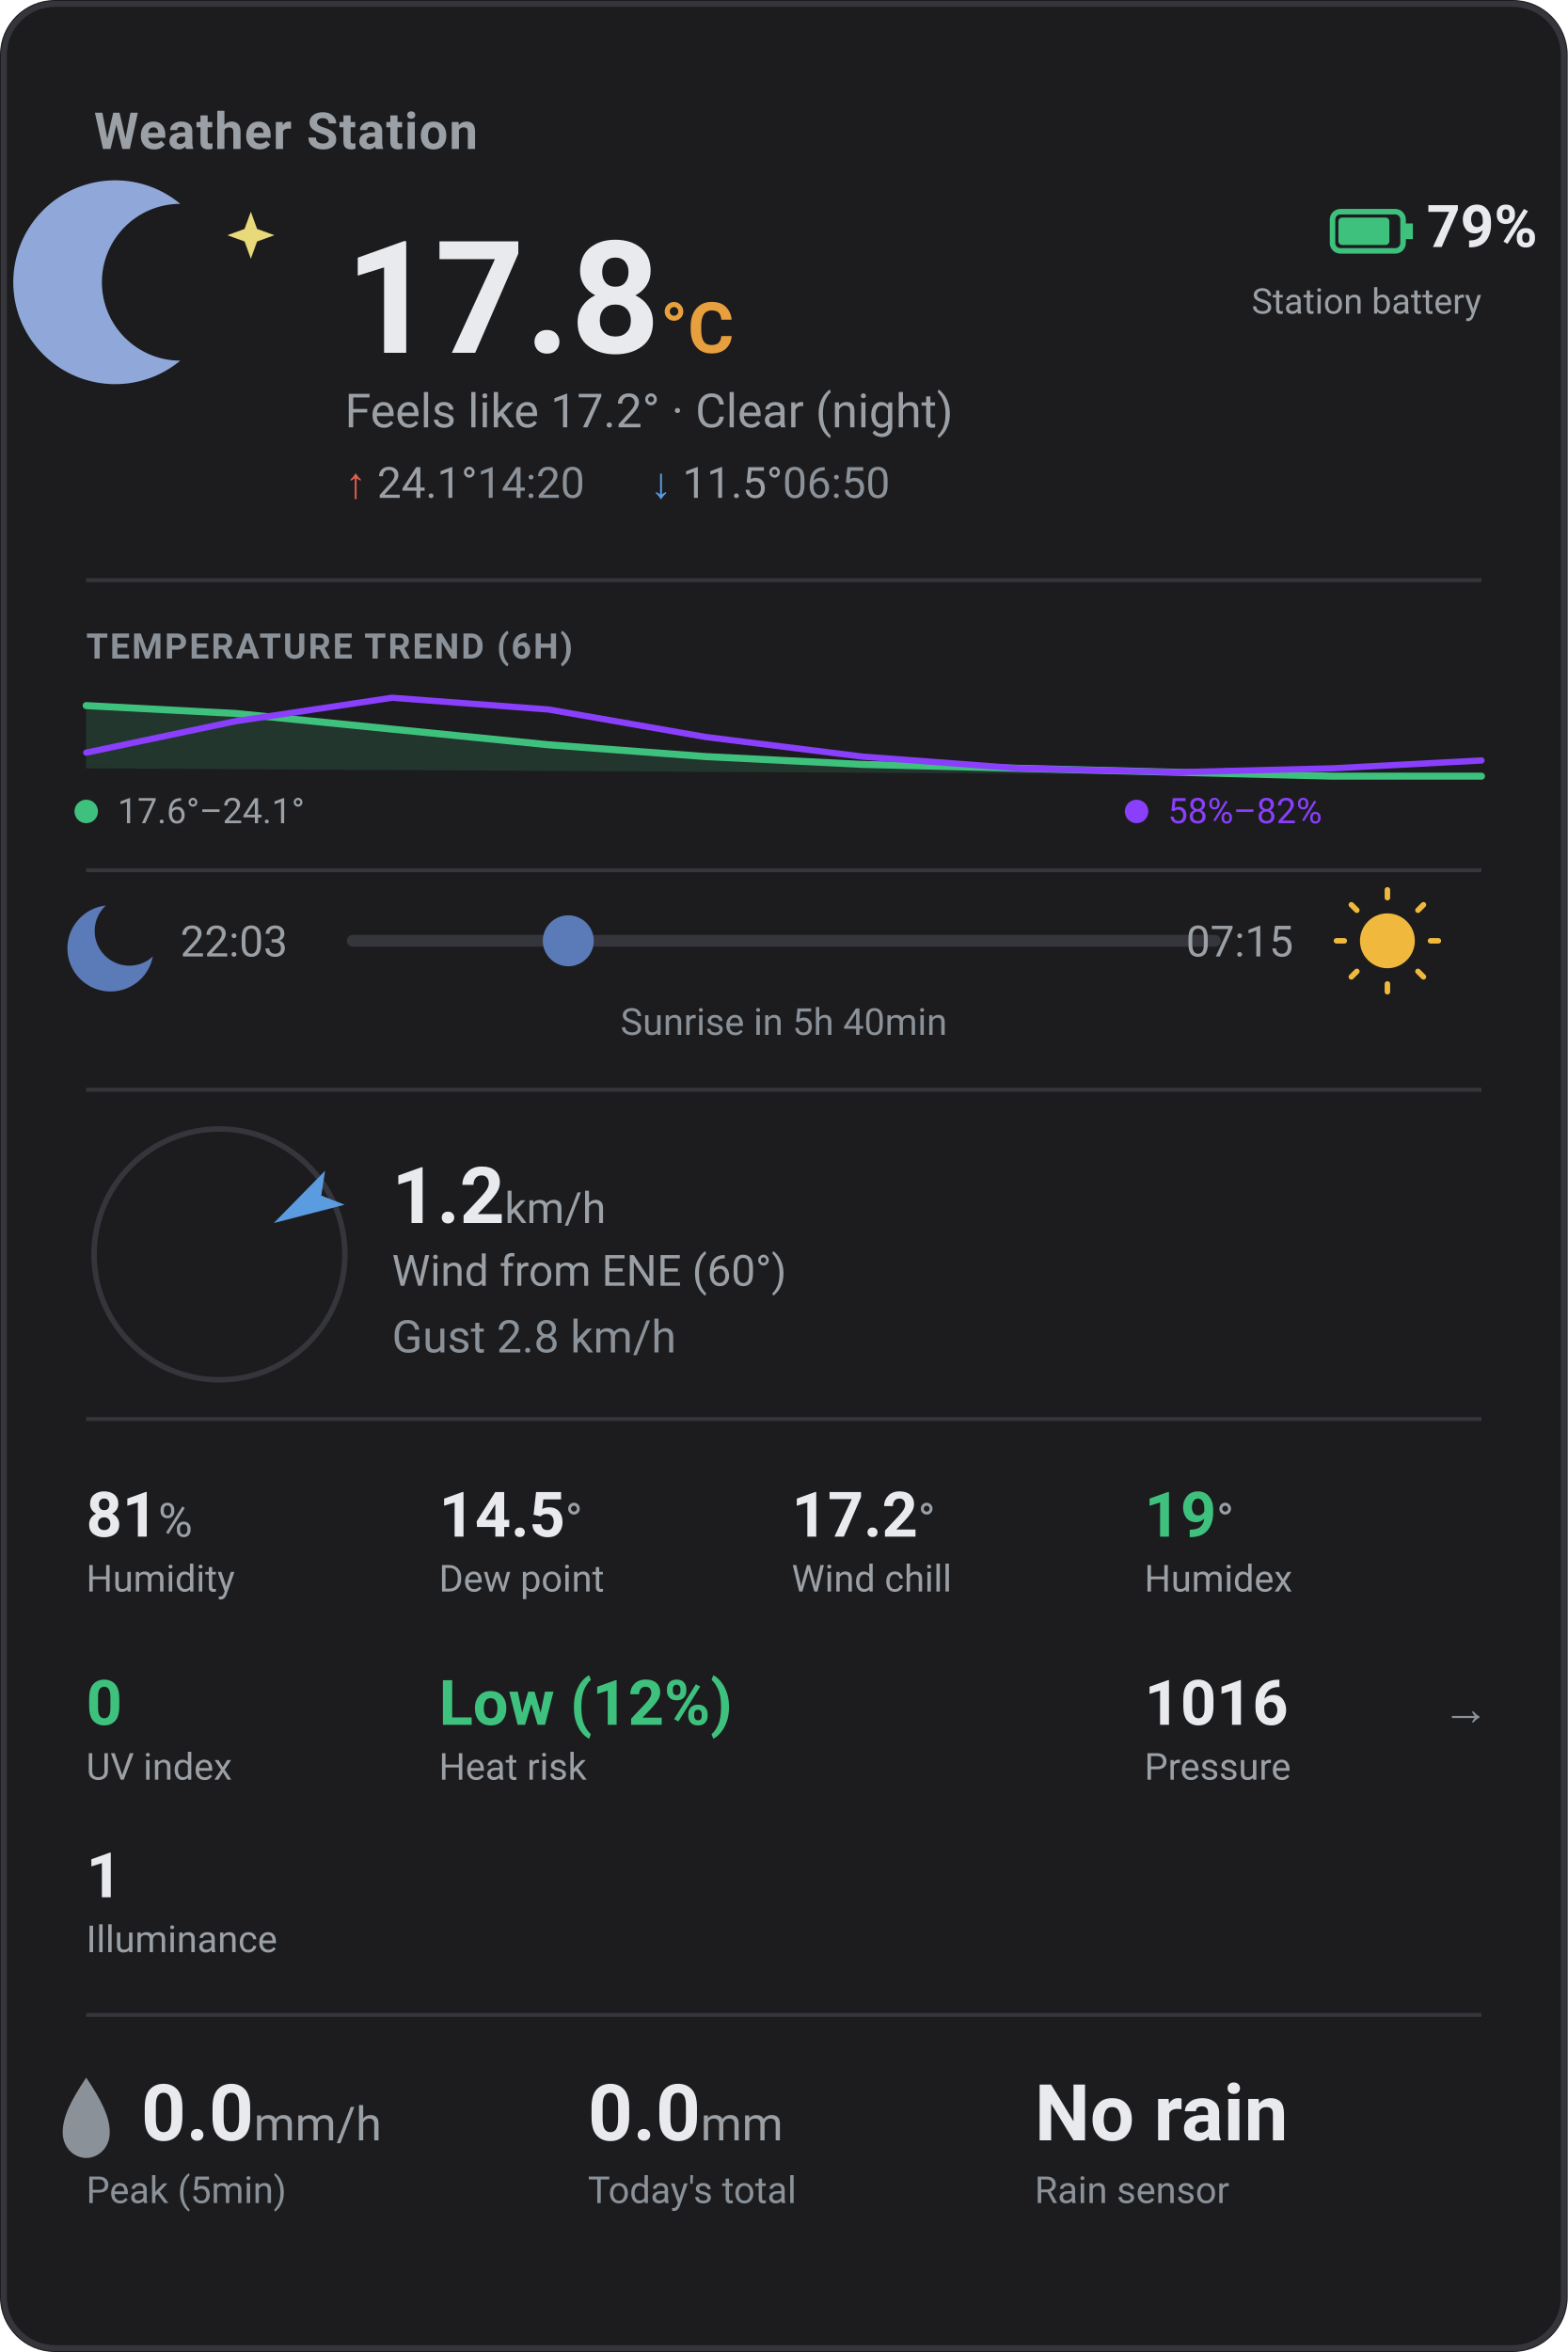
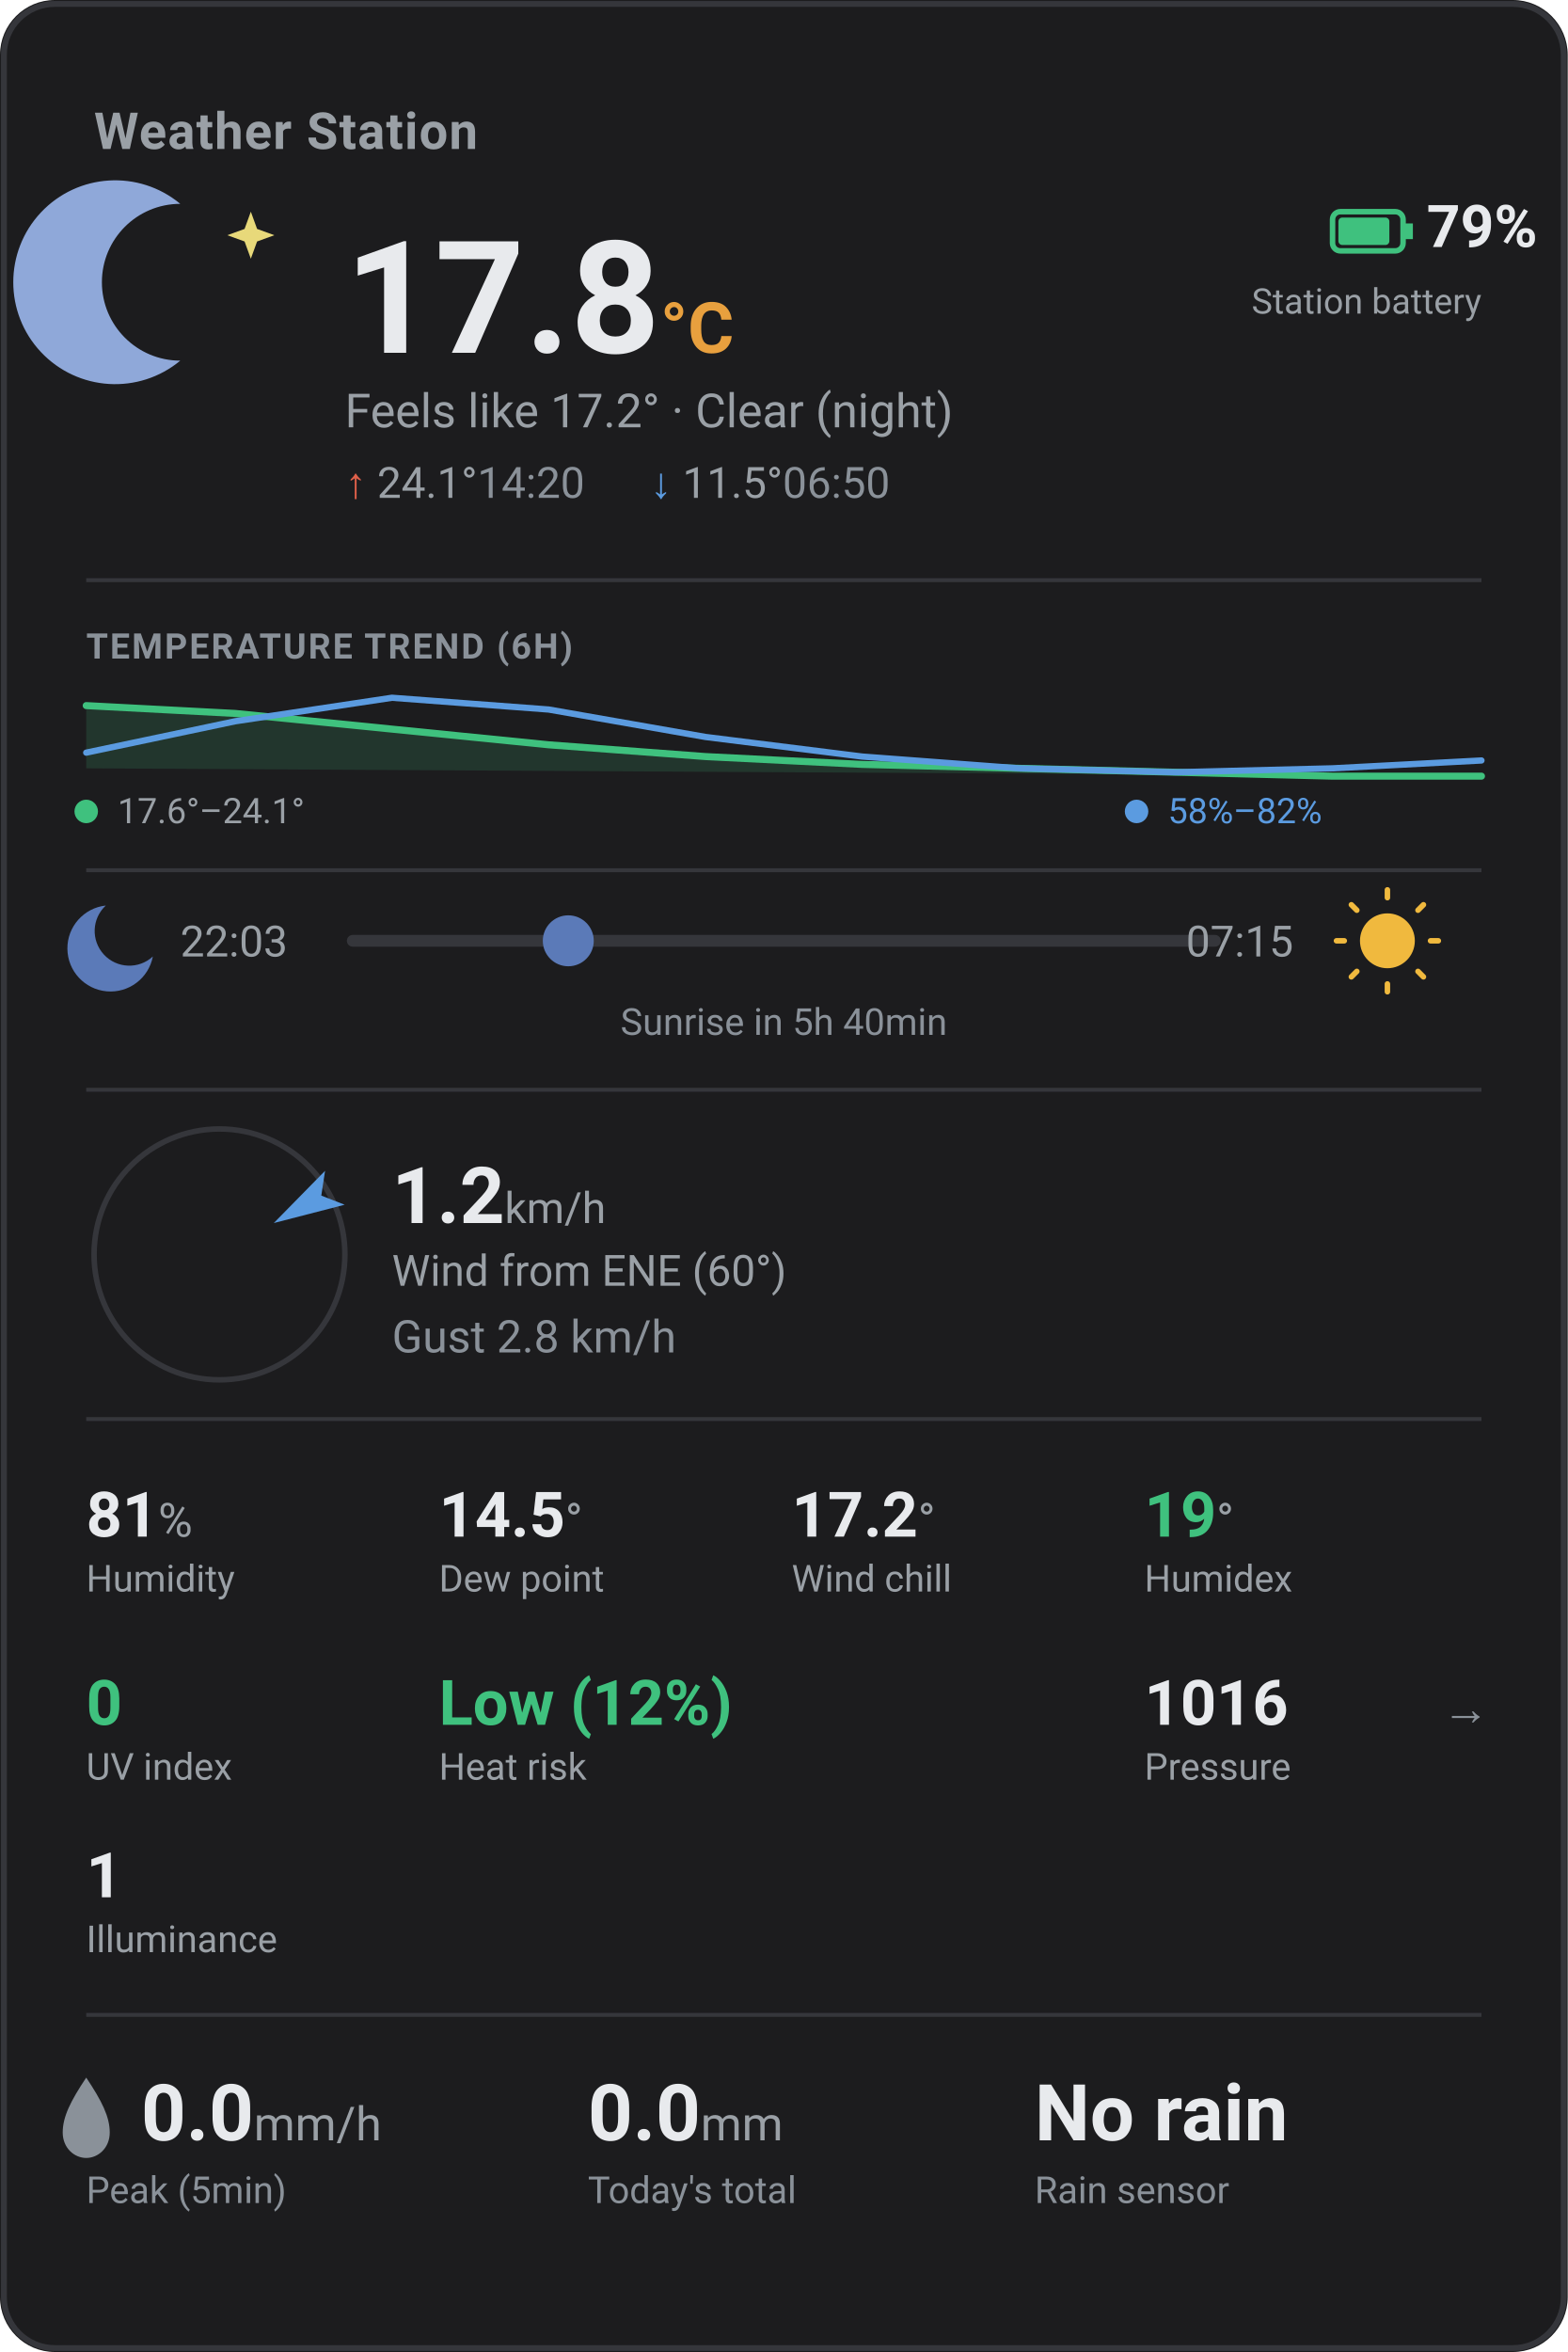
<svg xmlns="http://www.w3.org/2000/svg" width="320" height="480" viewBox="0 0 400 600" font-family="-apple-system, 'Segoe UI', Roboto, Arial, sans-serif">
  <rect x="0" y="0" width="400" height="600" rx="14" fill="#1c1c1e" />
  <rect x="1" y="1" width="398" height="598" rx="13" fill="none" stroke="#35363b" stroke-width="1.5" />
  <text x="24" y="38" font-size="13" font-weight="600" fill="#9aa0a6" letter-spacing="0.3">Weather Station</text>
  <g transform="translate(24,50)">
    <path d="M22,2 A20,20 0 1,0 22,42 A26,26 0 1,1 22,2 Z" fill="#8fa8d9" />
    <path d="M40,4 L41.6,8.4 L46,10 L41.6,11.6 L40,16 L38.4,11.6 L34,10 L38.4,8.4 Z" fill="#e8d97a" />
  </g>
  <text x="88" y="90" font-size="40" font-weight="600" fill="#e8eaed">17.8<tspan font-size="18" fill="#e8a03e">°C</tspan>
  </text>
  <text x="88" y="109" font-size="12" fill="#9aa0a6">Feels like 17.2° · Clear (night)</text>
  <text x="88" y="127" font-size="11" fill="#9aa0a6">
    <tspan fill="#e0604a" font-weight="700">↑</tspan> 24.1°<tspan fill="#8a9199"> 14:20</tspan>
    <tspan dx="14" fill="#5b9be0" font-weight="700">↓</tspan> 11.5°<tspan fill="#8a9199"> 06:50</tspan>
  </text>
  <g transform="translate(340,54)">
    <rect x="0" y="0" width="18" height="10" rx="2" fill="none" stroke="#3fc17e" stroke-width="1.4" />
    <rect x="18" y="3" width="2.5" height="4" fill="#3fc17e" />
    <rect x="1.5" y="1.5" width="13" height="7" rx="1" fill="#3fc17e" />
    <text x="24" y="9" font-size="15" font-weight="600" fill="#e8eaed">79%</text>
  </g>
  <text x="378" y="80" font-size="9" fill="#9aa0a6" text-anchor="end">Station battery</text>
  <line x1="22" y1="148" x2="378" y2="148" stroke="#35363b" stroke-width="1" />
  <text x="22" y="168" font-size="9" font-weight="600" fill="#8a9199" letter-spacing="0.5">TEMPERATURE TREND (6H)</text>
  <polygon points="22,196 22,180 60,182 100,186 140,190 180,193 220,195 260,196 300,197 340,198 378,198 378,198" fill="#3fc17e" opacity="0.16" />
  <polyline points="22,180 60,182 100,186 140,190 180,193 220,195 260,196 300,197 340,198 378,198" fill="none" stroke="#3fc17e" stroke-width="1.8" stroke-linejoin="round" stroke-linecap="round" />
-   <polyline points="22,192 60,184 100,178 140,181 180,188 220,193 260,196 300,197 340,196 378,194" fill="none" stroke="#8a3ffc" stroke-width="1.6" stroke-linejoin="round" stroke-linecap="round" />
+   <polyline points="22,192 60,184 100,178 140,181 180,188 220,193 260,196 300,197 340,196 378,194" fill="none" stroke="#5b9be0" stroke-width="1.6" stroke-linejoin="round" stroke-linecap="round" />
  <circle cx="22" cy="207" r="3" fill="#3fc17e" />
  <text x="30" y="210" font-size="9" fill="#9aa0a6">17.6°–24.1°</text>
-   <circle cx="290" cy="207" r="3" fill="#8a3ffc" />
-   <text x="298" y="210" font-size="9" fill="#8a3ffc">58%–82%</text>
+   <circle cx="290" cy="207" r="3" fill="#5b9be0" />
+   <text x="298" y="210" font-size="9" fill="#5b9be0">58%–82%</text>
  <line x1="22" y1="222" x2="378" y2="222" stroke="#35363b" stroke-width="1" />
  <g transform="translate(0,240)">
    <g transform="translate(30,0)">
      <path d="M9,4 A11,11 0 1 1 -3,-9 A8.5,8.5 0 1 0 9,4 Z" fill="#5b7ab8" />
    </g>
    <text x="46" y="4" font-size="11" fill="#9aa0a6">22:03</text>
    <line x1="90" y1="0" x2="310" y2="0" stroke="#35363b" stroke-width="3" stroke-linecap="round" />
    <line x1="90" y1="0" x2="145" y2="0" stroke="url(#sunGradDark)" stroke-width="3" stroke-linecap="round" />
    <circle cx="145" cy="0" r="6.5" fill="#5b7ab8" />
    <text x="330" y="4" font-size="11" fill="#9aa0a6" text-anchor="end">07:15</text>
    <g transform="translate(354,0)">
      <circle cx="0" cy="0" r="7" fill="#f0b93e" />
      <path d="M0,-11 L0,-13 M0,11 L0,13 M-11,0 L-13,0 M11,0 L13,0 M-7.8,-7.8 L-9.2,-9.2 M7.8,7.8 L9.2,9.2 M-7.8,7.8 L-9.2,9.2 M7.8,-7.8 L9.2,-9.2" stroke="#f0b93e" stroke-width="1.4" stroke-linecap="round" />
    </g>
  </g>
  <defs>
    <linearGradient id="sunGradDark" x1="0" y1="0" x2="1" y2="0">
      <stop offset="0%" stop-color="#2c3e63" />
      <stop offset="100%" stop-color="#5a7ab8" />
    </linearGradient>
  </defs>
  <text x="200" y="264" font-size="9.5" fill="#8a9199" text-anchor="middle">Sunrise in 5h 40min</text>
  <line x1="22" y1="278" x2="378" y2="278" stroke="#35363b" stroke-width="1" />
  <g transform="translate(56,320)">
    <circle cx="0" cy="0" r="32" fill="none" stroke="#35363b" stroke-width="1.4" />
    <g transform="rotate(60) translate(0,-29) rotate(180)">
      <path d="M0,-13 L5,5 L0,1 L-5,5 Z" fill="#5b9be0" />
    </g>
  </g>
  <text x="100" y="312" font-size="20" font-weight="600" fill="#e8eaed">1.2<tspan font-size="11" fill="#9aa0a6" font-weight="400"> km/h</tspan>
  </text>
  <text x="100" y="328" font-size="11" fill="#9aa0a6">Wind from ENE (60°)</text>
  <text x="100" y="345" font-size="11.5" fill="#8a9199">Gust 2.8 km/h</text>
  <line x1="22" y1="362" x2="378" y2="362" stroke="#35363b" stroke-width="1" />
  <g font-size="16" font-weight="600" fill="#e8eaed">
    <text x="22" y="392">81<tspan font-size="12" fill="#9aa0a6" font-weight="400">%</tspan>
    </text>
    <text x="112" y="392">14.5<tspan font-size="12" fill="#9aa0a6" font-weight="400">°</tspan>
    </text>
    <text x="202" y="392">17.2<tspan font-size="12" fill="#9aa0a6" font-weight="400">°</tspan>
    </text>
    <text x="292" y="392" fill="#3fc17e">19<tspan font-size="12" fill="#9aa0a6" font-weight="400">°</tspan>
    </text>
  </g>
  <g font-size="9.5" fill="#9aa0a6">
    <text x="22" y="406">Humidity</text>
    <text x="112" y="406">Dew point</text>
    <text x="202" y="406">Wind chill</text>
    <text x="292" y="406">Humidex</text>
  </g>
  <g font-size="16" font-weight="600">
    <text x="22" y="440" fill="#3fc17e">0</text>
    <text x="112" y="440" fill="#3fc17e">Low (12%)</text>
    <text x="292" y="440" fill="#e8eaed">1016</text>
  </g>
  <text x="368" y="440" font-size="12" fill="#8a9199">→</text>
  <text x="22" y="454" font-size="9.5" fill="#9aa0a6">UV index</text>
  <text x="112" y="454" font-size="9.5" fill="#9aa0a6">Heat risk</text>
  <text x="292" y="454" font-size="9.5" fill="#9aa0a6">Pressure</text>
  <text x="22" y="484" font-size="16" font-weight="600" fill="#e8eaed">1</text>
  <text x="22" y="498" font-size="9.5" fill="#9aa0a6">Illuminance</text>
  <line x1="22" y1="514" x2="378" y2="514" stroke="#35363b" stroke-width="1" />
  <g transform="translate(22,540)">
    <path d="M0,-10 C4,-4 6,0 6,4 C6,8 3,10.5 0,10.5 C-3,10.5 -6,8 -6,4 C-6,0 -4,-4 0,-10 Z" fill="#8a9199" />
  </g>
  <text x="36" y="546" font-size="20" font-weight="600" fill="#e8eaed">0.0<tspan font-size="12" fill="#9aa0a6" font-weight="400"> mm/h</tspan>
  </text>
  <text x="22" y="562" font-size="9.5" fill="#8a9199">Peak (5min)</text>
  <text x="150" y="546" font-size="20" font-weight="600" fill="#e8eaed">0.0<tspan font-size="12" fill="#9aa0a6" font-weight="400"> mm</tspan>
  </text>
  <text x="150" y="562" font-size="9.5" fill="#8a9199">Today's total</text>
  <text x="264" y="546" font-size="20" font-weight="600" fill="#e8eaed">No rain</text>
  <text x="264" y="562" font-size="9.5" fill="#8a9199">Rain sensor</text>
</svg>
